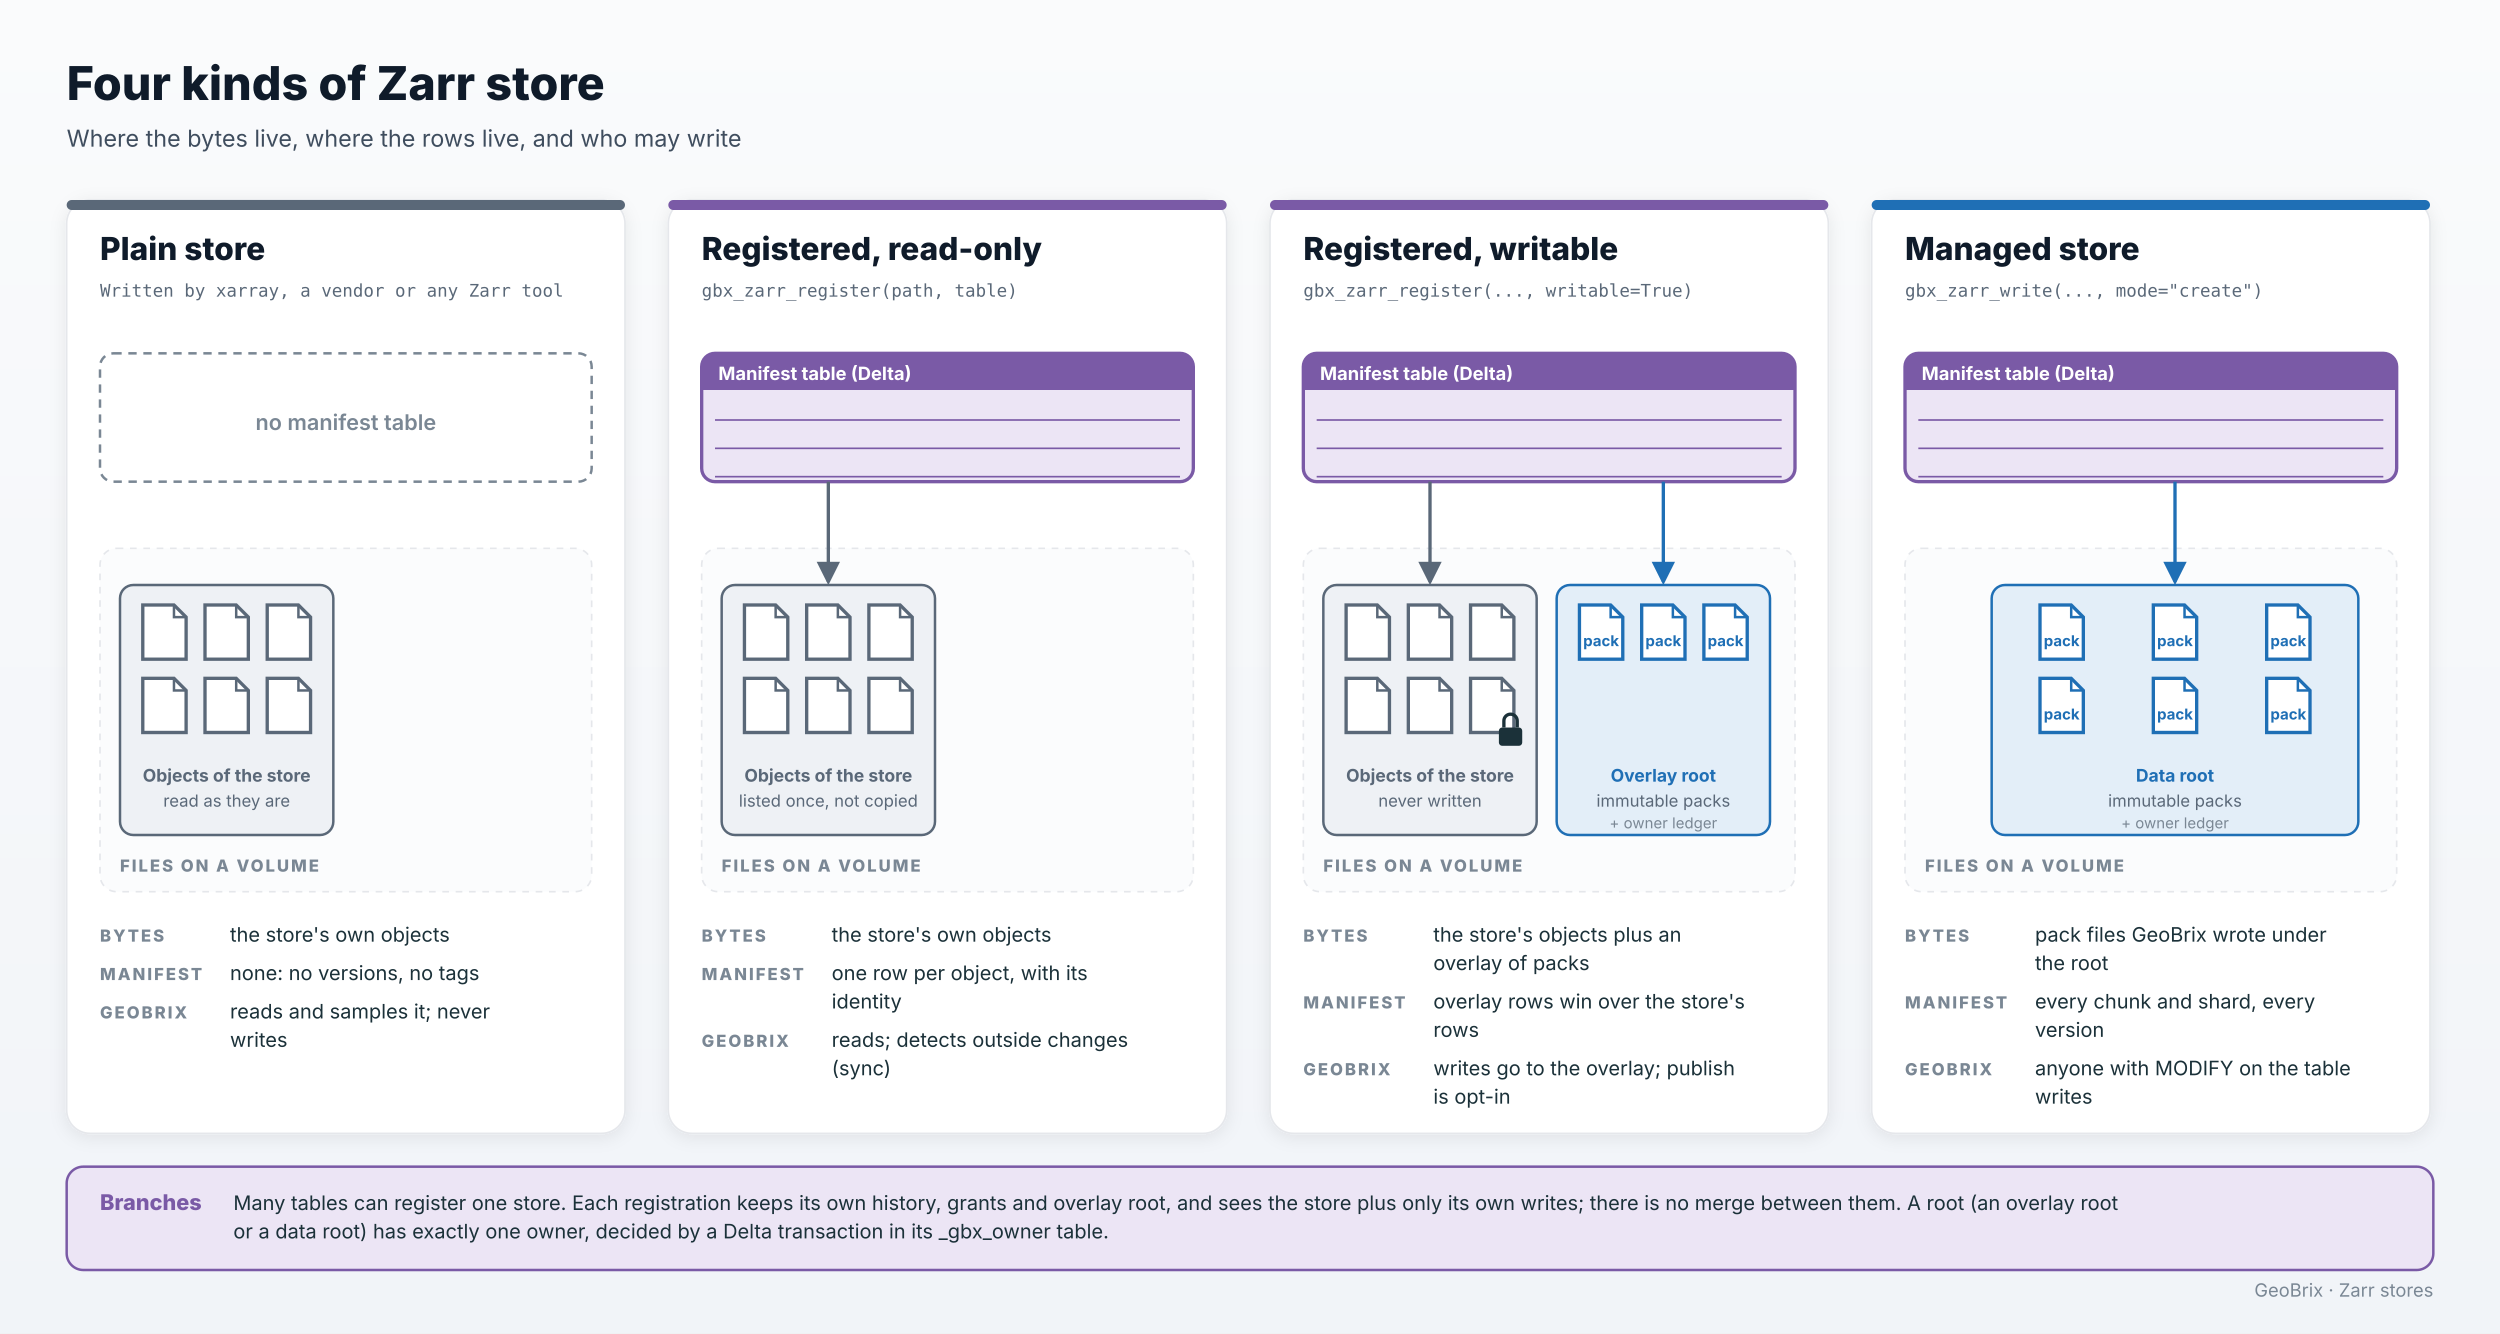
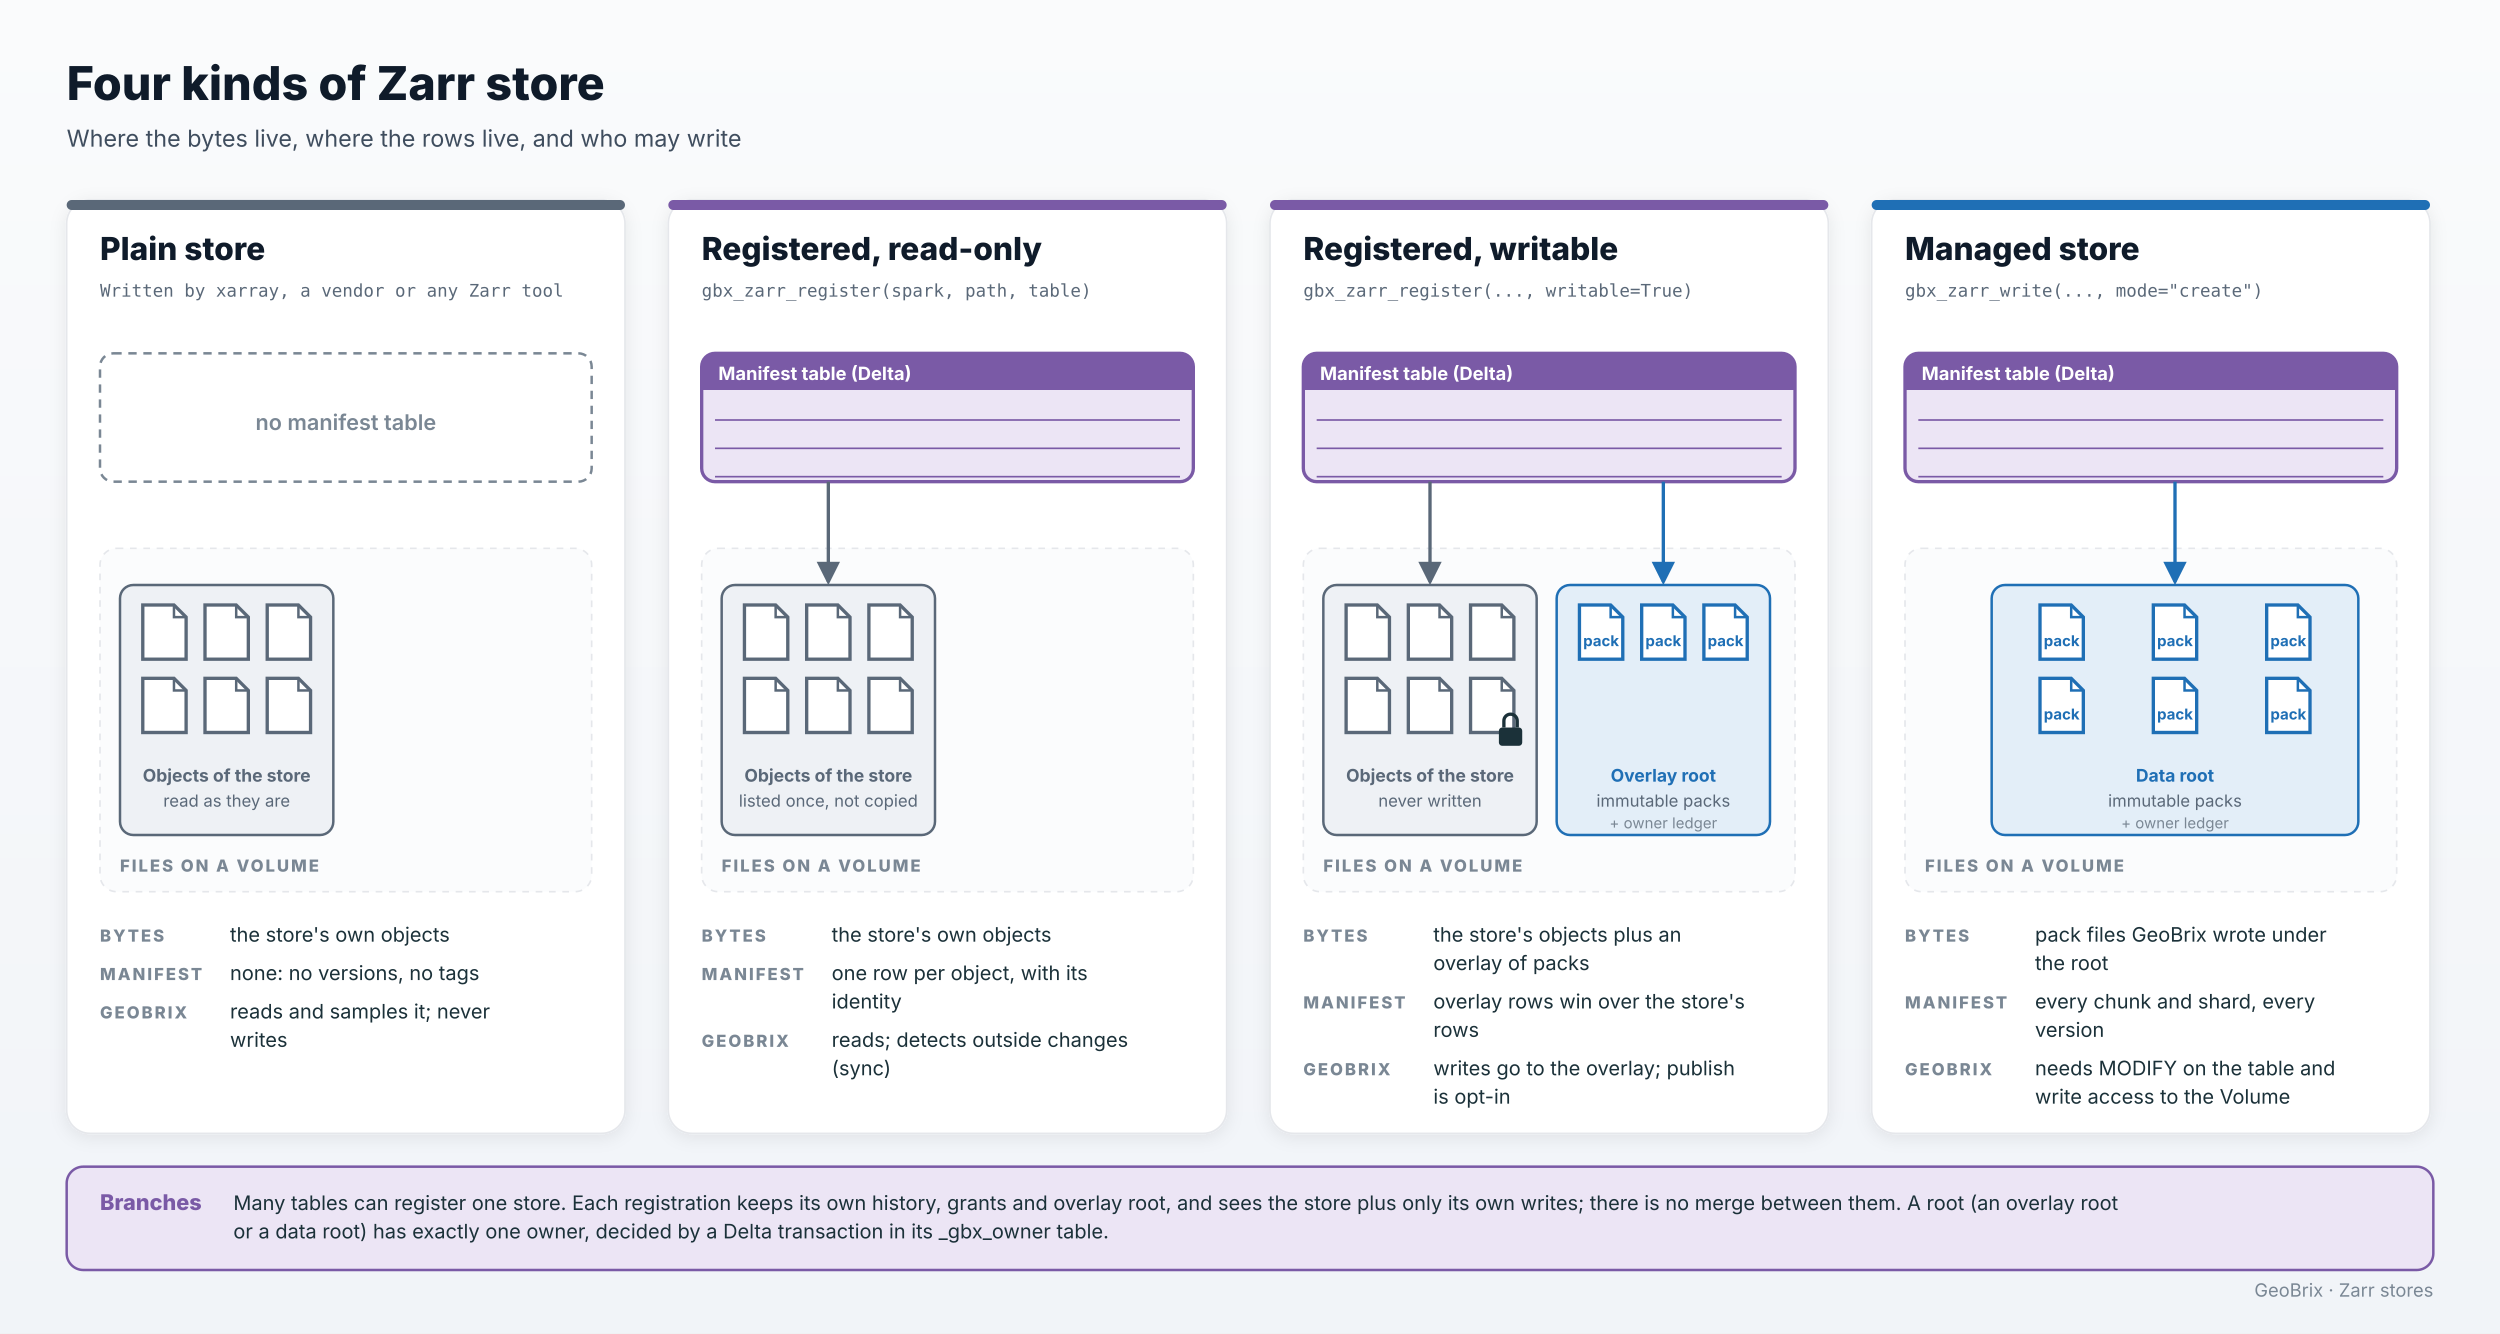
<svg xmlns="http://www.w3.org/2000/svg" viewBox="0 0 1500 800" width="1500" height="800" style="font-family: Inter, -apple-system, system-ui, sans-serif;">
  <defs>
    <marker id="arrow-5A6878" viewBox="0 0 10 10" refX="8.5" refY="5" markerWidth="7" markerHeight="7" orient="auto-start-reverse">
      <path d="M0,0 L10,5 L0,10 z" fill="#5A6878" />
    </marker>
    <marker id="arrow-1F6FB5" viewBox="0 0 10 10" refX="8.5" refY="5" markerWidth="7" markerHeight="7" orient="auto-start-reverse">
      <path d="M0,0 L10,5 L0,10 z" fill="#1F6FB5" />
    </marker>
    <marker id="arrow-7A5AA6" viewBox="0 0 10 10" refX="8.5" refY="5" markerWidth="7" markerHeight="7" orient="auto-start-reverse">
      <path d="M0,0 L10,5 L0,10 z" fill="#7A5AA6" />
    </marker>
    <marker id="arrow-2F8F4E" viewBox="0 0 10 10" refX="8.5" refY="5" markerWidth="7" markerHeight="7" orient="auto-start-reverse">
      <path d="M0,0 L10,5 L0,10 z" fill="#2F8F4E" />
    </marker>
    <marker id="arrow-D2441F" viewBox="0 0 10 10" refX="8.5" refY="5" markerWidth="7" markerHeight="7" orient="auto-start-reverse">
      <path d="M0,0 L10,5 L0,10 z" fill="#D2441F" />
    </marker>
    <marker id="arrow-0F8E8B" viewBox="0 0 10 10" refX="8.5" refY="5" markerWidth="7" markerHeight="7" orient="auto-start-reverse">
      <path d="M0,0 L10,5 L0,10 z" fill="#0F8E8B" />
    </marker>
    <marker id="arrow-B7791F" viewBox="0 0 10 10" refX="8.5" refY="5" markerWidth="7" markerHeight="7" orient="auto-start-reverse">
      <path d="M0,0 L10,5 L0,10 z" fill="#B7791F" />
    </marker>
    <marker id="arrow-1B3139" viewBox="0 0 10 10" refX="8.5" refY="5" markerWidth="7" markerHeight="7" orient="auto-start-reverse">
      <path d="M0,0 L10,5 L0,10 z" fill="#1B3139" />
    </marker>
    <marker id="arrow-5A6878" viewBox="0 0 10 10" refX="8.5" refY="5" markerWidth="7" markerHeight="7" orient="auto-start-reverse">
      <path d="M0,0 L10,5 L0,10 z" fill="#5A6878" />
    </marker>
    <filter id="shadow" x="-5%" y="-5%" width="110%" height="115%">
      <feDropShadow dx="0" dy="2" stdDeviation="5" flood-color="#0F1B2A" flood-opacity="0.08" />
    </filter>
    <linearGradient id="bg" x1="0" y1="0" x2="0" y2="1">
      <stop offset="0" stop-color="#FAFBFC" />
      <stop offset="1" stop-color="#F1F4F8" />
    </linearGradient>
    <pattern id="hatch" width="7" height="7" patternUnits="userSpaceOnUse" patternTransform="rotate(45)">
      <line x1="0" y1="0" x2="0" y2="7" stroke="#D2441F" stroke-width="2" stroke-opacity="0.45" />
    </pattern>
  </defs>
  <rect width="1500" height="800" fill="url(#bg)" />
  <text x="40" y="60" font-family="Inter, -apple-system, system-ui, sans-serif" font-size="28" font-weight="800" fill="#0F1B2A" text-anchor="start">Four kinds of Zarr store</text>
  <text x="40" y="88" font-family="Inter, -apple-system, system-ui, sans-serif" font-size="14" font-weight="400" fill="#3F4D5E" text-anchor="start">Where the bytes live, where the rows live, and who may write</text>
  <rect x="40" y="120" width="335" height="560" rx="14" ry="14" fill="#FFFFFF" stroke="#E5E7EB" stroke-width="1" filter="url(#shadow)" />
  <rect x="40" y="120" width="335" height="6" rx="3" fill="#5A6878" />
  <text x="60" y="156" font-family="Inter, -apple-system, system-ui, sans-serif" font-size="19" font-weight="800" fill="#0F1B2A" text-anchor="start">Plain store</text>
  <text x="60" y="178" font-family="ui-monospace, SFMono-Regular, Menlo, Consolas, monospace" font-size="10.5" font-weight="500" fill="#5A6878" text-anchor="start">Written by xarray, a vendor or any Zarr tool</text>
  <rect x="60" y="212" width="295" height="77" rx="8" ry="8" fill="#FFFFFF" stroke="#7A8794" stroke-width="1.5" stroke-dasharray="5 4" />
  <text x="207.5" y="258" font-family="Inter, -apple-system, system-ui, sans-serif" font-size="13" font-weight="600" fill="#7A8794" text-anchor="middle">no manifest table</text>
  <rect x="60" y="329" width="295" height="206" rx="10" ry="10" fill="#FBFCFD" stroke="#E5E7EB" stroke-width="1" stroke-dasharray="4 4" />
  <text x="72" y="523" font-family="Inter, -apple-system, system-ui, sans-serif" font-size="10" font-weight="800" fill="#7A8794" text-anchor="start" letter-spacing="1.2">FILES ON A VOLUME</text>
  <rect x="72" y="351" width="128" height="150" rx="8" ry="8" fill="#EEF1F5" stroke="#5A6878" stroke-width="1.5" />
  <path d="M 85.667 363 H 104.387 L 111.667 370.28 V 395.5 H 85.667 Z" fill="#FFFFFF" stroke="#5A6878" stroke-width="2" />
  <path d="M 104.387 363 V 370.28 H 111.667" fill="none" stroke="#5A6878" stroke-width="1.5" />
  <path d="M 123 363 H 141.72 L 149.0 370.28 V 395.5 H 123 Z" fill="#FFFFFF" stroke="#5A6878" stroke-width="2" />
  <path d="M 141.72 363 V 370.28 H 149.0" fill="none" stroke="#5A6878" stroke-width="1.5" />
  <path d="M 160.333 363 H 179.053 L 186.333 370.28 V 395.5 H 160.333 Z" fill="#FFFFFF" stroke="#5A6878" stroke-width="2" />
  <path d="M 179.053 363 V 370.28 H 186.333" fill="none" stroke="#5A6878" stroke-width="1.5" />
  <path d="M 85.667 407 H 104.387 L 111.667 414.28 V 439.5 H 85.667 Z" fill="#FFFFFF" stroke="#5A6878" stroke-width="2" />
  <path d="M 104.387 407 V 414.28 H 111.667" fill="none" stroke="#5A6878" stroke-width="1.5" />
  <path d="M 123 407 H 141.72 L 149.0 414.28 V 439.5 H 123 Z" fill="#FFFFFF" stroke="#5A6878" stroke-width="2" />
  <path d="M 141.72 407 V 414.28 H 149.0" fill="none" stroke="#5A6878" stroke-width="1.5" />
  <path d="M 160.333 407 H 179.053 L 186.333 414.28 V 439.5 H 160.333 Z" fill="#FFFFFF" stroke="#5A6878" stroke-width="2" />
  <path d="M 179.053 407 V 414.28 H 186.333" fill="none" stroke="#5A6878" stroke-width="1.5" />
  <text x="136.0" y="469" font-family="Inter, -apple-system, system-ui, sans-serif" font-size="10.5" font-weight="700" fill="#5A6878" text-anchor="middle">Objects of the store</text>
  <text x="136.0" y="484" font-family="Inter, -apple-system, system-ui, sans-serif" font-size="10" font-weight="400" fill="#5A6878" text-anchor="middle">read as they are</text>
  <text x="60" y="565" font-family="Inter, -apple-system, system-ui, sans-serif" font-size="10" font-weight="800" fill="#7A8794" text-anchor="start" letter-spacing="1.2">BYTES</text>
  <text x="138" y="565.0" font-family="Inter, -apple-system, system-ui, sans-serif" font-size="12" font-weight="400" fill="#1B3139" text-anchor="start">the store's own objects</text>
  <text x="60" y="588.04" font-family="Inter, -apple-system, system-ui, sans-serif" font-size="10" font-weight="800" fill="#7A8794" text-anchor="start" letter-spacing="1.2">MANIFEST</text>
  <text x="138" y="588.04" font-family="Inter, -apple-system, system-ui, sans-serif" font-size="12" font-weight="400" fill="#1B3139" text-anchor="start">none: no versions, no tags</text>
  <text x="60" y="611.08" font-family="Inter, -apple-system, system-ui, sans-serif" font-size="10" font-weight="800" fill="#7A8794" text-anchor="start" letter-spacing="1.2">GEOBRIX</text>
  <text x="138" y="611.08" font-family="Inter, -apple-system, system-ui, sans-serif" font-size="12" font-weight="400" fill="#1B3139" text-anchor="start">reads and samples it; never</text>
  <text x="138" y="628.12" font-family="Inter, -apple-system, system-ui, sans-serif" font-size="12" font-weight="400" fill="#1B3139" text-anchor="start">writes</text>
  <rect x="401" y="120" width="335" height="560" rx="14" ry="14" fill="#FFFFFF" stroke="#E5E7EB" stroke-width="1" filter="url(#shadow)" />
  <rect x="401" y="120" width="335" height="6" rx="3" fill="#7A5AA6" />
  <text x="421" y="156" font-family="Inter, -apple-system, system-ui, sans-serif" font-size="19" font-weight="800" fill="#0F1B2A" text-anchor="start">Registered, read-only</text>
-   <text x="421" y="178" font-family="ui-monospace, SFMono-Regular, Menlo, Consolas, monospace" font-size="10.5" font-weight="500" fill="#5A6878" text-anchor="start">gbx_zarr_register(path, table)</text>
+   <text x="421" y="178" font-family="ui-monospace, SFMono-Regular, Menlo, Consolas, monospace" font-size="10.5" font-weight="500" fill="#5A6878" text-anchor="start">gbx_zarr_register(spark, path, table)</text>
  <rect x="421" y="212" width="295" height="77" rx="8" ry="8" fill="#ECE5F5" stroke="#7A5AA6" stroke-width="2" />
  <rect x="421" y="212" width="295" height="22" rx="8" fill="#7A5AA6" />
  <rect x="421" y="224" width="295" height="10" fill="#7A5AA6" />
  <text x="431" y="228" font-family="Inter, -apple-system, system-ui, sans-serif" font-size="11" font-weight="700" fill="#FFFFFF" text-anchor="start">Manifest table (Delta)</text>
  <line x1="429" y1="252" x2="708" y2="252" stroke="#7A5AA6" stroke-width="1" />
  <line x1="429" y1="269" x2="708" y2="269" stroke="#7A5AA6" stroke-width="1" />
  <line x1="429" y1="286" x2="708" y2="286" stroke="#7A5AA6" stroke-width="1" />
  <rect x="421" y="329" width="295" height="206" rx="10" ry="10" fill="#FBFCFD" stroke="#E5E7EB" stroke-width="1" stroke-dasharray="4 4" />
  <text x="433" y="523" font-family="Inter, -apple-system, system-ui, sans-serif" font-size="10" font-weight="800" fill="#7A8794" text-anchor="start" letter-spacing="1.2">FILES ON A VOLUME</text>
  <rect x="433" y="351" width="128" height="150" rx="8" ry="8" fill="#EEF1F5" stroke="#5A6878" stroke-width="1.5" />
  <path d="M 446.667 363 H 465.387 L 472.667 370.28 V 395.5 H 446.667 Z" fill="#FFFFFF" stroke="#5A6878" stroke-width="2" />
  <path d="M 465.387 363 V 370.28 H 472.667" fill="none" stroke="#5A6878" stroke-width="1.5" />
  <path d="M 484.0 363 H 502.72 L 510.0 370.28 V 395.5 H 484.0 Z" fill="#FFFFFF" stroke="#5A6878" stroke-width="2" />
  <path d="M 502.72 363 V 370.28 H 510.0" fill="none" stroke="#5A6878" stroke-width="1.5" />
  <path d="M 521.333 363 H 540.053 L 547.333 370.28 V 395.5 H 521.333 Z" fill="#FFFFFF" stroke="#5A6878" stroke-width="2" />
  <path d="M 540.053 363 V 370.28 H 547.333" fill="none" stroke="#5A6878" stroke-width="1.5" />
  <path d="M 446.667 407 H 465.387 L 472.667 414.28 V 439.5 H 446.667 Z" fill="#FFFFFF" stroke="#5A6878" stroke-width="2" />
  <path d="M 465.387 407 V 414.28 H 472.667" fill="none" stroke="#5A6878" stroke-width="1.5" />
  <path d="M 484.0 407 H 502.72 L 510.0 414.28 V 439.5 H 484.0 Z" fill="#FFFFFF" stroke="#5A6878" stroke-width="2" />
  <path d="M 502.72 407 V 414.28 H 510.0" fill="none" stroke="#5A6878" stroke-width="1.5" />
  <path d="M 521.333 407 H 540.053 L 547.333 414.28 V 439.5 H 521.333 Z" fill="#FFFFFF" stroke="#5A6878" stroke-width="2" />
  <path d="M 540.053 407 V 414.28 H 547.333" fill="none" stroke="#5A6878" stroke-width="1.5" />
  <text x="497.0" y="469" font-family="Inter, -apple-system, system-ui, sans-serif" font-size="10.5" font-weight="700" fill="#5A6878" text-anchor="middle">Objects of the store</text>
  <text x="497.0" y="484" font-family="Inter, -apple-system, system-ui, sans-serif" font-size="10" font-weight="400" fill="#5A6878" text-anchor="middle">listed once, not copied</text>
  <path d="M 497.0 289 C 497.0 311, 497.0 327, 497.0 349" fill="none" stroke="#5A6878" stroke-width="2" marker-end="url(#arrow-5A6878)" />
  <text x="421" y="565" font-family="Inter, -apple-system, system-ui, sans-serif" font-size="10" font-weight="800" fill="#7A8794" text-anchor="start" letter-spacing="1.2">BYTES</text>
  <text x="499" y="565.0" font-family="Inter, -apple-system, system-ui, sans-serif" font-size="12" font-weight="400" fill="#1B3139" text-anchor="start">the store's own objects</text>
  <text x="421" y="588.04" font-family="Inter, -apple-system, system-ui, sans-serif" font-size="10" font-weight="800" fill="#7A8794" text-anchor="start" letter-spacing="1.2">MANIFEST</text>
  <text x="499" y="588.04" font-family="Inter, -apple-system, system-ui, sans-serif" font-size="12" font-weight="400" fill="#1B3139" text-anchor="start">one row per object, with its</text>
  <text x="499" y="605.08" font-family="Inter, -apple-system, system-ui, sans-serif" font-size="12" font-weight="400" fill="#1B3139" text-anchor="start">identity</text>
  <text x="421" y="628.12" font-family="Inter, -apple-system, system-ui, sans-serif" font-size="10" font-weight="800" fill="#7A8794" text-anchor="start" letter-spacing="1.2">GEOBRIX</text>
  <text x="499" y="628.12" font-family="Inter, -apple-system, system-ui, sans-serif" font-size="12" font-weight="400" fill="#1B3139" text-anchor="start">reads; detects outside changes</text>
  <text x="499" y="645.16" font-family="Inter, -apple-system, system-ui, sans-serif" font-size="12" font-weight="400" fill="#1B3139" text-anchor="start">(sync)</text>
  <rect x="762" y="120" width="335" height="560" rx="14" ry="14" fill="#FFFFFF" stroke="#E5E7EB" stroke-width="1" filter="url(#shadow)" />
  <rect x="762" y="120" width="335" height="6" rx="3" fill="#7A5AA6" />
  <text x="782" y="156" font-family="Inter, -apple-system, system-ui, sans-serif" font-size="19" font-weight="800" fill="#0F1B2A" text-anchor="start">Registered, writable</text>
  <text x="782" y="178" font-family="ui-monospace, SFMono-Regular, Menlo, Consolas, monospace" font-size="10.5" font-weight="500" fill="#5A6878" text-anchor="start">gbx_zarr_register(..., writable=True)</text>
  <rect x="782" y="212" width="295" height="77" rx="8" ry="8" fill="#ECE5F5" stroke="#7A5AA6" stroke-width="2" />
  <rect x="782" y="212" width="295" height="22" rx="8" fill="#7A5AA6" />
  <rect x="782" y="224" width="295" height="10" fill="#7A5AA6" />
  <text x="792" y="228" font-family="Inter, -apple-system, system-ui, sans-serif" font-size="11" font-weight="700" fill="#FFFFFF" text-anchor="start">Manifest table (Delta)</text>
  <line x1="790" y1="252" x2="1069" y2="252" stroke="#7A5AA6" stroke-width="1" />
  <line x1="790" y1="269" x2="1069" y2="269" stroke="#7A5AA6" stroke-width="1" />
  <line x1="790" y1="286" x2="1069" y2="286" stroke="#7A5AA6" stroke-width="1" />
  <rect x="782" y="329" width="295" height="206" rx="10" ry="10" fill="#FBFCFD" stroke="#E5E7EB" stroke-width="1" stroke-dasharray="4 4" />
  <text x="794" y="523" font-family="Inter, -apple-system, system-ui, sans-serif" font-size="10" font-weight="800" fill="#7A8794" text-anchor="start" letter-spacing="1.2">FILES ON A VOLUME</text>
  <rect x="794" y="351" width="128" height="150" rx="8" ry="8" fill="#EEF1F5" stroke="#5A6878" stroke-width="1.5" />
  <path d="M 807.667 363 H 826.387 L 833.667 370.28 V 395.5 H 807.667 Z" fill="#FFFFFF" stroke="#5A6878" stroke-width="2" />
  <path d="M 826.387 363 V 370.28 H 833.667" fill="none" stroke="#5A6878" stroke-width="1.5" />
  <path d="M 845.0 363 H 863.72 L 871.0 370.28 V 395.5 H 845.0 Z" fill="#FFFFFF" stroke="#5A6878" stroke-width="2" />
  <path d="M 863.72 363 V 370.28 H 871.0" fill="none" stroke="#5A6878" stroke-width="1.5" />
  <path d="M 882.333 363 H 901.053 L 908.333 370.28 V 395.5 H 882.333 Z" fill="#FFFFFF" stroke="#5A6878" stroke-width="2" />
  <path d="M 901.053 363 V 370.28 H 908.333" fill="none" stroke="#5A6878" stroke-width="1.5" />
  <path d="M 807.667 407 H 826.387 L 833.667 414.28 V 439.5 H 807.667 Z" fill="#FFFFFF" stroke="#5A6878" stroke-width="2" />
  <path d="M 826.387 407 V 414.28 H 833.667" fill="none" stroke="#5A6878" stroke-width="1.5" />
  <path d="M 845.0 407 H 863.72 L 871.0 414.28 V 439.5 H 845.0 Z" fill="#FFFFFF" stroke="#5A6878" stroke-width="2" />
  <path d="M 863.72 407 V 414.28 H 871.0" fill="none" stroke="#5A6878" stroke-width="1.5" />
  <path d="M 882.333 407 H 901.053 L 908.333 414.28 V 439.5 H 882.333 Z" fill="#FFFFFF" stroke="#5A6878" stroke-width="2" />
  <path d="M 901.053 407 V 414.28 H 908.333" fill="none" stroke="#5A6878" stroke-width="1.5" />
  <rect x="899.333" y="436.5" width="14" height="11" rx="2" fill="#1B3139" />
  <path d="M 902.333 436.5 v -4 a 4 4 0 0 1 8 0 v 4" fill="none" stroke="#1B3139" stroke-width="2" />
  <text x="858.0" y="469" font-family="Inter, -apple-system, system-ui, sans-serif" font-size="10.5" font-weight="700" fill="#5A6878" text-anchor="middle">Objects of the store</text>
  <text x="858.0" y="484" font-family="Inter, -apple-system, system-ui, sans-serif" font-size="10" font-weight="400" fill="#5A6878" text-anchor="middle">never written</text>
  <path d="M 858.0 289 C 858.0 311, 858.0 327, 858.0 349" fill="none" stroke="#5A6878" stroke-width="2" marker-end="url(#arrow-5A6878)" />
  <rect x="934" y="351" width="128" height="150" rx="8" ry="8" fill="#E3EEF8" stroke="#1F6FB5" stroke-width="1.5" />
  <path d="M 947.667 363 H 966.387 L 973.667 370.28 V 395.5 H 947.667 Z" fill="#FFFFFF" stroke="#1F6FB5" stroke-width="2" />
  <path d="M 966.387 363 V 370.28 H 973.667" fill="none" stroke="#1F6FB5" stroke-width="1.5" />
  <text x="960.667" y="387.7" font-family="Inter, -apple-system, system-ui, sans-serif" font-size="9" font-weight="700" fill="#1F6FB5" text-anchor="middle">pack</text>
  <path d="M 985.0 363 H 1003.72 L 1011.0 370.28 V 395.5 H 985.0 Z" fill="#FFFFFF" stroke="#1F6FB5" stroke-width="2" />
  <path d="M 1003.72 363 V 370.28 H 1011.0" fill="none" stroke="#1F6FB5" stroke-width="1.5" />
  <text x="998.0" y="387.7" font-family="Inter, -apple-system, system-ui, sans-serif" font-size="9" font-weight="700" fill="#1F6FB5" text-anchor="middle">pack</text>
  <path d="M 1022.333 363 H 1041.053 L 1048.333 370.28 V 395.5 H 1022.333 Z" fill="#FFFFFF" stroke="#1F6FB5" stroke-width="2" />
  <path d="M 1041.053 363 V 370.28 H 1048.333" fill="none" stroke="#1F6FB5" stroke-width="1.5" />
  <text x="1035.333" y="387.7" font-family="Inter, -apple-system, system-ui, sans-serif" font-size="9" font-weight="700" fill="#1F6FB5" text-anchor="middle">pack</text>
  <text x="998.0" y="469" font-family="Inter, -apple-system, system-ui, sans-serif" font-size="10.5" font-weight="700" fill="#1F6FB5" text-anchor="middle">Overlay root</text>
  <text x="998.0" y="484" font-family="Inter, -apple-system, system-ui, sans-serif" font-size="10" font-weight="400" fill="#5A6878" text-anchor="middle">immutable packs</text>
  <text x="998.0" y="497" font-family="Inter, -apple-system, system-ui, sans-serif" font-size="9" font-weight="400" fill="#7A8794" text-anchor="middle">+ owner ledger</text>
  <path d="M 998.0 289 C 998.0 311, 998.0 327, 998.0 349" fill="none" stroke="#1F6FB5" stroke-width="2" marker-end="url(#arrow-1F6FB5)" />
  <text x="782" y="565" font-family="Inter, -apple-system, system-ui, sans-serif" font-size="10" font-weight="800" fill="#7A8794" text-anchor="start" letter-spacing="1.2">BYTES</text>
  <text x="860" y="565.0" font-family="Inter, -apple-system, system-ui, sans-serif" font-size="12" font-weight="400" fill="#1B3139" text-anchor="start">the store's objects plus an</text>
  <text x="860" y="582.04" font-family="Inter, -apple-system, system-ui, sans-serif" font-size="12" font-weight="400" fill="#1B3139" text-anchor="start">overlay of packs</text>
  <text x="782" y="605.08" font-family="Inter, -apple-system, system-ui, sans-serif" font-size="10" font-weight="800" fill="#7A8794" text-anchor="start" letter-spacing="1.2">MANIFEST</text>
  <text x="860" y="605.08" font-family="Inter, -apple-system, system-ui, sans-serif" font-size="12" font-weight="400" fill="#1B3139" text-anchor="start">overlay rows win over the store's</text>
  <text x="860" y="622.12" font-family="Inter, -apple-system, system-ui, sans-serif" font-size="12" font-weight="400" fill="#1B3139" text-anchor="start">rows</text>
  <text x="782" y="645.16" font-family="Inter, -apple-system, system-ui, sans-serif" font-size="10" font-weight="800" fill="#7A8794" text-anchor="start" letter-spacing="1.2">GEOBRIX</text>
  <text x="860" y="645.16" font-family="Inter, -apple-system, system-ui, sans-serif" font-size="12" font-weight="400" fill="#1B3139" text-anchor="start">writes go to the overlay; publish</text>
  <text x="860" y="662.2" font-family="Inter, -apple-system, system-ui, sans-serif" font-size="12" font-weight="400" fill="#1B3139" text-anchor="start">is opt-in</text>
  <rect x="1123" y="120" width="335" height="560" rx="14" ry="14" fill="#FFFFFF" stroke="#E5E7EB" stroke-width="1" filter="url(#shadow)" />
  <rect x="1123" y="120" width="335" height="6" rx="3" fill="#1F6FB5" />
  <text x="1143" y="156" font-family="Inter, -apple-system, system-ui, sans-serif" font-size="19" font-weight="800" fill="#0F1B2A" text-anchor="start">Managed store</text>
  <text x="1143" y="178" font-family="ui-monospace, SFMono-Regular, Menlo, Consolas, monospace" font-size="10.5" font-weight="500" fill="#5A6878" text-anchor="start">gbx_zarr_write(..., mode="create")</text>
  <rect x="1143" y="212" width="295" height="77" rx="8" ry="8" fill="#ECE5F5" stroke="#7A5AA6" stroke-width="2" />
  <rect x="1143" y="212" width="295" height="22" rx="8" fill="#7A5AA6" />
  <rect x="1143" y="224" width="295" height="10" fill="#7A5AA6" />
  <text x="1153" y="228" font-family="Inter, -apple-system, system-ui, sans-serif" font-size="11" font-weight="700" fill="#FFFFFF" text-anchor="start">Manifest table (Delta)</text>
  <line x1="1151" y1="252" x2="1430" y2="252" stroke="#7A5AA6" stroke-width="1" />
  <line x1="1151" y1="269" x2="1430" y2="269" stroke="#7A5AA6" stroke-width="1" />
  <line x1="1151" y1="286" x2="1430" y2="286" stroke="#7A5AA6" stroke-width="1" />
  <rect x="1143" y="329" width="295" height="206" rx="10" ry="10" fill="#FBFCFD" stroke="#E5E7EB" stroke-width="1" stroke-dasharray="4 4" />
  <text x="1155" y="523" font-family="Inter, -apple-system, system-ui, sans-serif" font-size="10" font-weight="800" fill="#7A8794" text-anchor="start" letter-spacing="1.2">FILES ON A VOLUME</text>
  <rect x="1195" y="351" width="220" height="150" rx="8" ry="8" fill="#E3EEF8" stroke="#1F6FB5" stroke-width="1.5" />
  <path d="M 1224.0 363 H 1242.72 L 1250.0 370.28 V 395.5 H 1224.0 Z" fill="#FFFFFF" stroke="#1F6FB5" stroke-width="2" />
  <path d="M 1242.72 363 V 370.28 H 1250.0" fill="none" stroke="#1F6FB5" stroke-width="1.5" />
  <text x="1237.0" y="387.7" font-family="Inter, -apple-system, system-ui, sans-serif" font-size="9" font-weight="700" fill="#1F6FB5" text-anchor="middle">pack</text>
  <path d="M 1292.0 363 H 1310.72 L 1318.0 370.28 V 395.5 H 1292.0 Z" fill="#FFFFFF" stroke="#1F6FB5" stroke-width="2" />
  <path d="M 1310.72 363 V 370.28 H 1318.0" fill="none" stroke="#1F6FB5" stroke-width="1.5" />
  <text x="1305.0" y="387.7" font-family="Inter, -apple-system, system-ui, sans-serif" font-size="9" font-weight="700" fill="#1F6FB5" text-anchor="middle">pack</text>
  <path d="M 1360.0 363 H 1378.72 L 1386.0 370.28 V 395.5 H 1360.0 Z" fill="#FFFFFF" stroke="#1F6FB5" stroke-width="2" />
  <path d="M 1378.72 363 V 370.28 H 1386.0" fill="none" stroke="#1F6FB5" stroke-width="1.5" />
  <text x="1373.0" y="387.7" font-family="Inter, -apple-system, system-ui, sans-serif" font-size="9" font-weight="700" fill="#1F6FB5" text-anchor="middle">pack</text>
  <path d="M 1224.0 407 H 1242.72 L 1250.0 414.28 V 439.5 H 1224.0 Z" fill="#FFFFFF" stroke="#1F6FB5" stroke-width="2" />
  <path d="M 1242.72 407 V 414.28 H 1250.0" fill="none" stroke="#1F6FB5" stroke-width="1.5" />
  <text x="1237.0" y="431.7" font-family="Inter, -apple-system, system-ui, sans-serif" font-size="9" font-weight="700" fill="#1F6FB5" text-anchor="middle">pack</text>
  <path d="M 1292.0 407 H 1310.72 L 1318.0 414.28 V 439.5 H 1292.0 Z" fill="#FFFFFF" stroke="#1F6FB5" stroke-width="2" />
  <path d="M 1310.72 407 V 414.28 H 1318.0" fill="none" stroke="#1F6FB5" stroke-width="1.5" />
  <text x="1305.0" y="431.7" font-family="Inter, -apple-system, system-ui, sans-serif" font-size="9" font-weight="700" fill="#1F6FB5" text-anchor="middle">pack</text>
  <path d="M 1360.0 407 H 1378.72 L 1386.0 414.28 V 439.5 H 1360.0 Z" fill="#FFFFFF" stroke="#1F6FB5" stroke-width="2" />
  <path d="M 1378.72 407 V 414.28 H 1386.0" fill="none" stroke="#1F6FB5" stroke-width="1.5" />
  <text x="1373.0" y="431.7" font-family="Inter, -apple-system, system-ui, sans-serif" font-size="9" font-weight="700" fill="#1F6FB5" text-anchor="middle">pack</text>
  <text x="1305.0" y="469" font-family="Inter, -apple-system, system-ui, sans-serif" font-size="10.5" font-weight="700" fill="#1F6FB5" text-anchor="middle">Data root</text>
  <text x="1305.0" y="484" font-family="Inter, -apple-system, system-ui, sans-serif" font-size="10" font-weight="400" fill="#5A6878" text-anchor="middle">immutable packs</text>
  <text x="1305.0" y="497" font-family="Inter, -apple-system, system-ui, sans-serif" font-size="9" font-weight="400" fill="#7A8794" text-anchor="middle">+ owner ledger</text>
  <path d="M 1305.0 289 C 1305.0 311, 1305.0 327, 1305.0 349" fill="none" stroke="#1F6FB5" stroke-width="2" marker-end="url(#arrow-1F6FB5)" />
  <text x="1143" y="565" font-family="Inter, -apple-system, system-ui, sans-serif" font-size="10" font-weight="800" fill="#7A8794" text-anchor="start" letter-spacing="1.2">BYTES</text>
  <text x="1221" y="565.0" font-family="Inter, -apple-system, system-ui, sans-serif" font-size="12" font-weight="400" fill="#1B3139" text-anchor="start">pack files GeoBrix wrote under</text>
  <text x="1221" y="582.04" font-family="Inter, -apple-system, system-ui, sans-serif" font-size="12" font-weight="400" fill="#1B3139" text-anchor="start">the root</text>
  <text x="1143" y="605.08" font-family="Inter, -apple-system, system-ui, sans-serif" font-size="10" font-weight="800" fill="#7A8794" text-anchor="start" letter-spacing="1.2">MANIFEST</text>
  <text x="1221" y="605.08" font-family="Inter, -apple-system, system-ui, sans-serif" font-size="12" font-weight="400" fill="#1B3139" text-anchor="start">every chunk and shard, every</text>
  <text x="1221" y="622.12" font-family="Inter, -apple-system, system-ui, sans-serif" font-size="12" font-weight="400" fill="#1B3139" text-anchor="start">version</text>
  <text x="1143" y="645.16" font-family="Inter, -apple-system, system-ui, sans-serif" font-size="10" font-weight="800" fill="#7A8794" text-anchor="start" letter-spacing="1.2">GEOBRIX</text>
-   <text x="1221" y="645.16" font-family="Inter, -apple-system, system-ui, sans-serif" font-size="12" font-weight="400" fill="#1B3139" text-anchor="start">anyone with MODIFY on the table</text>
-   <text x="1221" y="662.2" font-family="Inter, -apple-system, system-ui, sans-serif" font-size="12" font-weight="400" fill="#1B3139" text-anchor="start">writes</text>
+   <text x="1221" y="645.16" font-family="Inter, -apple-system, system-ui, sans-serif" font-size="12" font-weight="400" fill="#1B3139" text-anchor="start">needs MODIFY on the table and</text>
+   <text x="1221" y="662.2" font-family="Inter, -apple-system, system-ui, sans-serif" font-size="12" font-weight="400" fill="#1B3139" text-anchor="start">write access to the Volume</text>
  <rect x="40" y="700" width="1420" height="62" rx="10" ry="10" fill="#ECE5F5" stroke="#7A5AA6" stroke-width="1.5" />
  <text x="60" y="726" font-family="Inter, -apple-system, system-ui, sans-serif" font-size="13" font-weight="800" fill="#7A5AA6" text-anchor="start">Branches</text>
  <text x="140" y="726.0" font-family="Inter, -apple-system, system-ui, sans-serif" font-size="12" font-weight="400" fill="#1B3139" text-anchor="start">Many tables can register one store. Each registration keeps its own history, grants and overlay root, and sees the store plus only its own writes; there is no merge between them. A root (an overlay root</text>
  <text x="140" y="743.04" font-family="Inter, -apple-system, system-ui, sans-serif" font-size="12" font-weight="400" fill="#1B3139" text-anchor="start">or a data root) has exactly one owner, decided by a Delta transaction in its _gbx_owner table.</text>
  <text x="1460" y="778" font-family="Inter, -apple-system, system-ui, sans-serif" font-size="11" font-weight="400" fill="#7A8794" text-anchor="end">GeoBrix · Zarr stores</text>
</svg>
